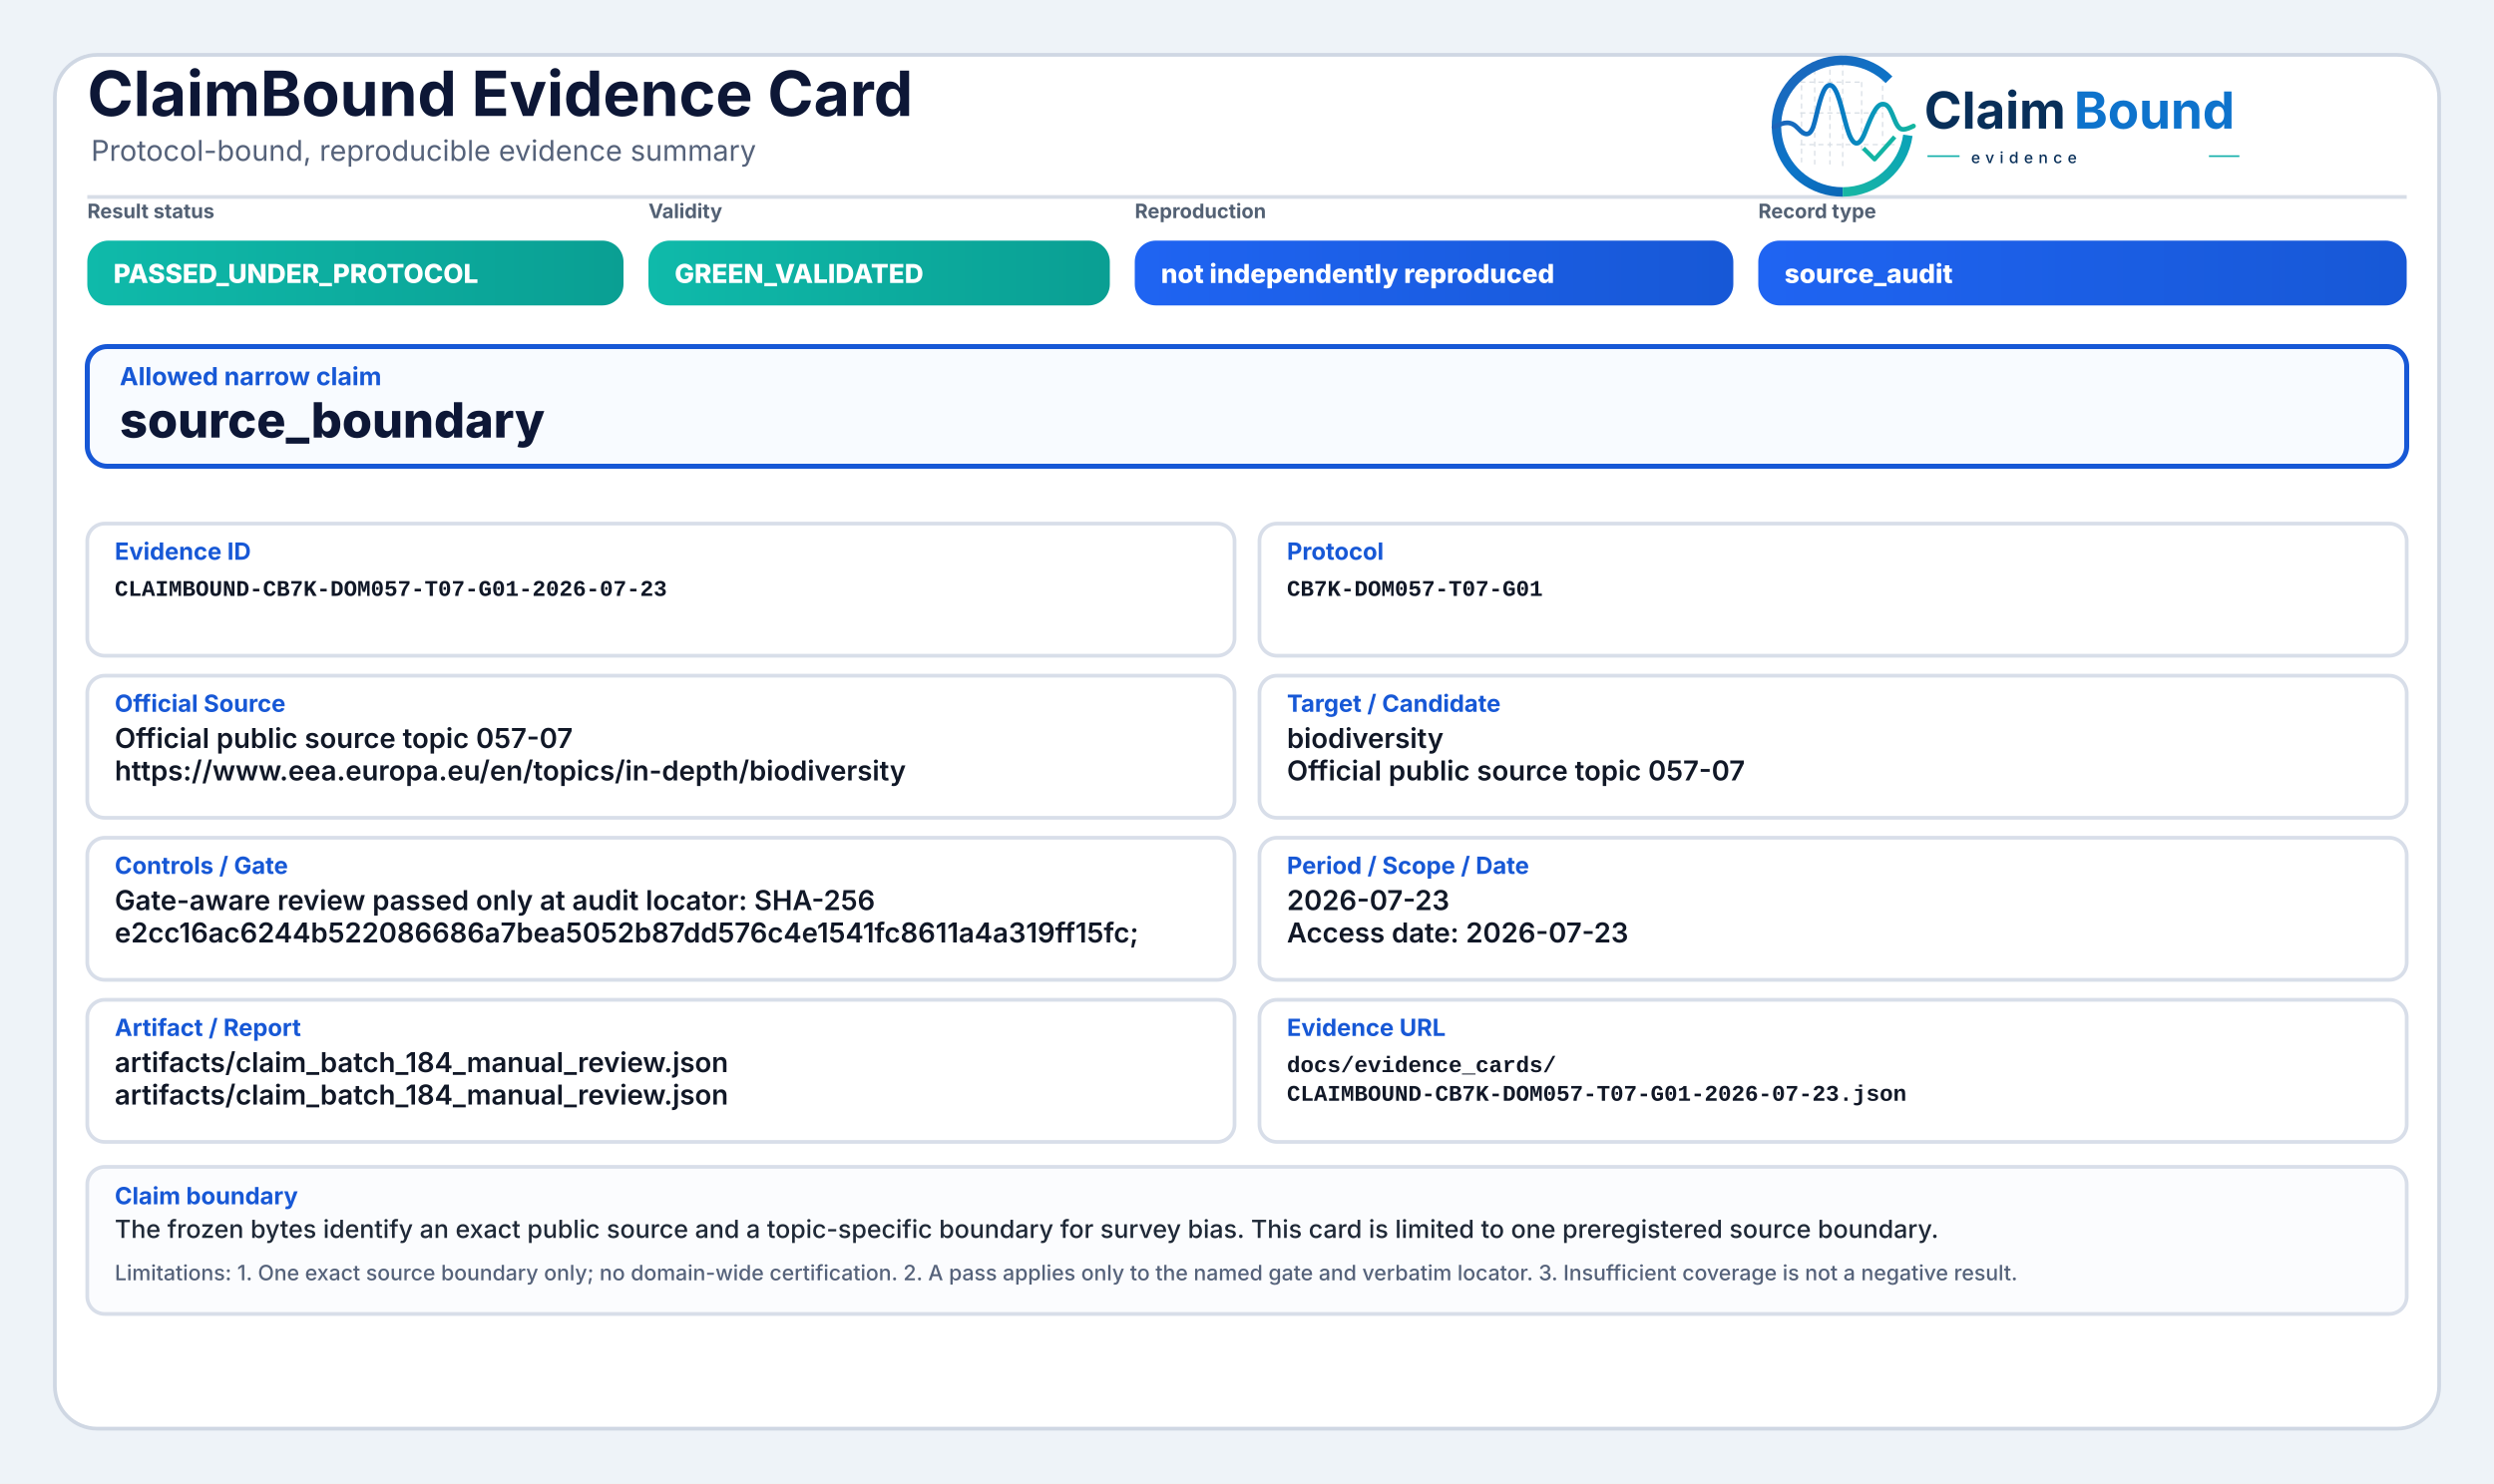
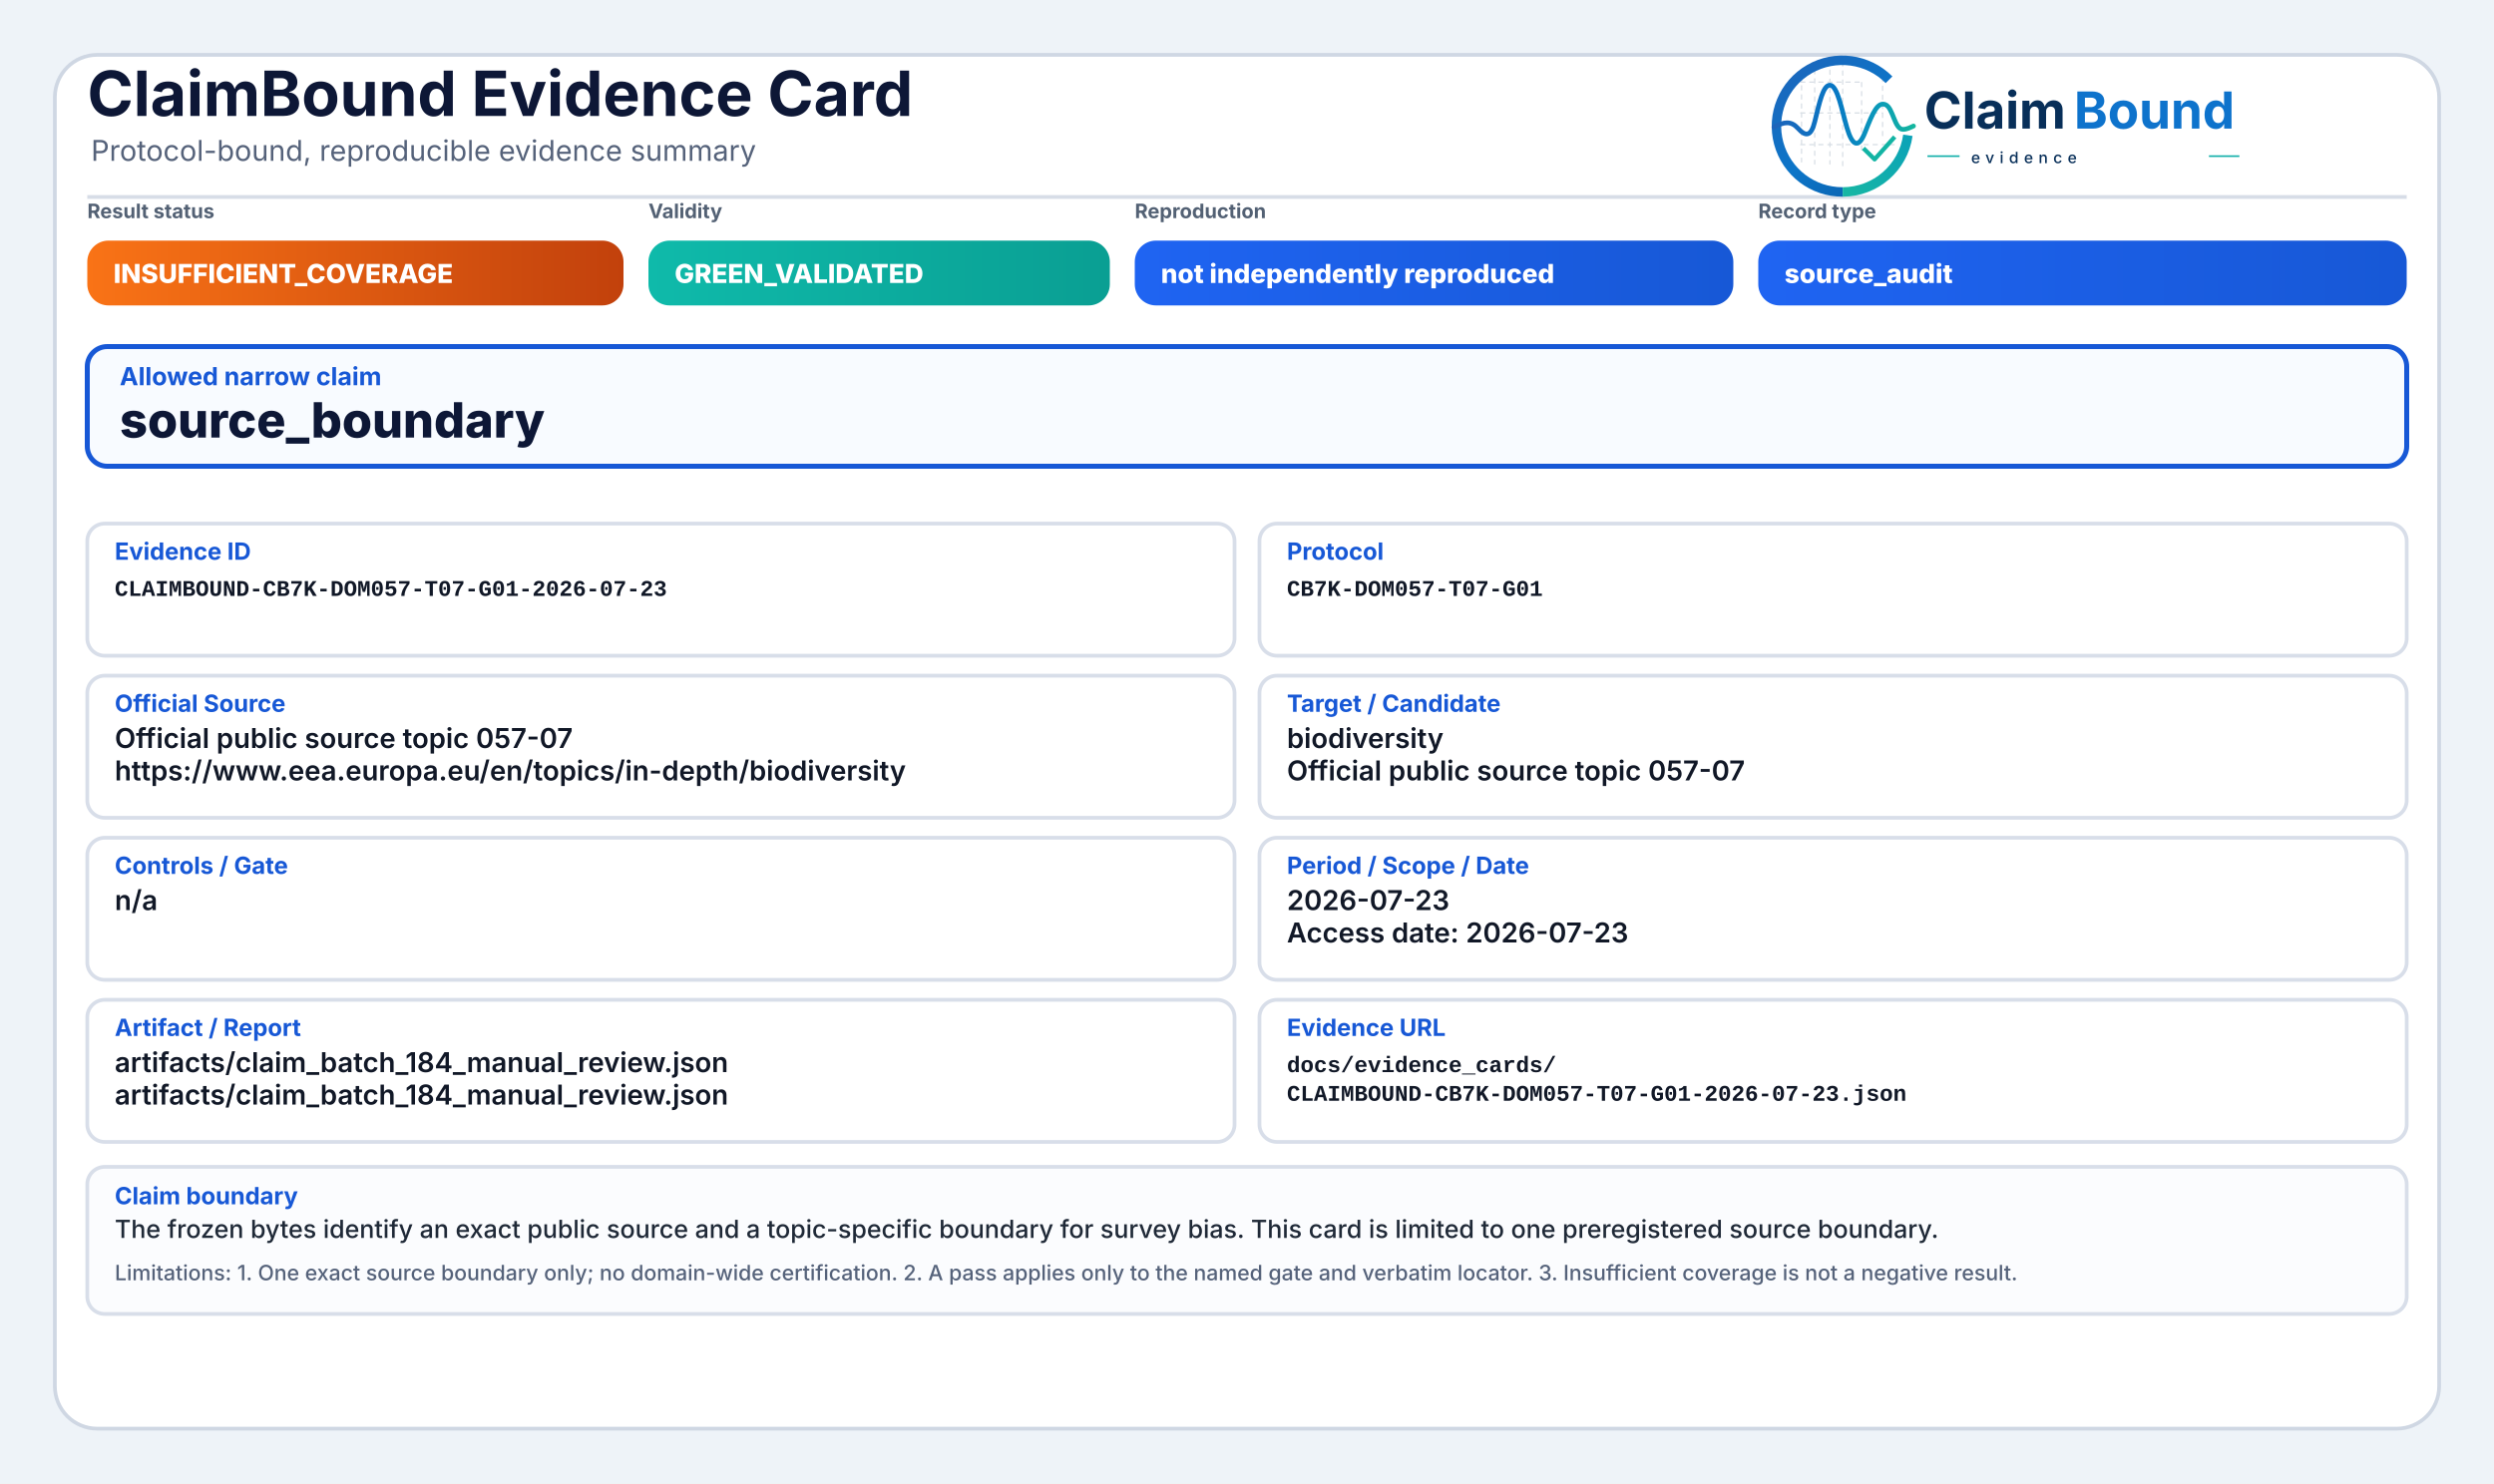
<svg xmlns="http://www.w3.org/2000/svg" width="2000" height="1190" viewBox="0 0 2000 1190" role="img" aria-label="ClaimBound Evidence Card">
  <defs>
    <linearGradient id="greenGrad" x1="0" y1="0" x2="1" y2="0">
      <stop offset="0%" stop-color="#0fbaaa" />
      <stop offset="100%" stop-color="#0a9f93" />
    </linearGradient>
    <linearGradient id="yellowGrad" x1="0" y1="0" x2="1" y2="0">
      <stop offset="0%" stop-color="#fbbf24" />
      <stop offset="100%" stop-color="#d97706" />
    </linearGradient>
    <linearGradient id="amberGrad" x1="0" y1="0" x2="1" y2="0">
      <stop offset="0%" stop-color="#f97316" />
      <stop offset="100%" stop-color="#c2410c" />
    </linearGradient>
    <linearGradient id="redGrad" x1="0" y1="0" x2="1" y2="0">
      <stop offset="0%" stop-color="#ef4444" />
      <stop offset="100%" stop-color="#b91c1c" />
    </linearGradient>
    <linearGradient id="grayGrad" x1="0" y1="0" x2="1" y2="0">
      <stop offset="0%" stop-color="#64748b" />
      <stop offset="100%" stop-color="#475569" />
    </linearGradient>
    <linearGradient id="blueGrad" x1="0" y1="0" x2="1" y2="0">
      <stop offset="0%" stop-color="#1f64f2" />
      <stop offset="100%" stop-color="#1758d6" />
    </linearGradient>
    <linearGradient id="logoRingBlue" x1="73" y1="453" x2="348" y2="793" gradientUnits="userSpaceOnUse">
      <stop offset="0" stop-color="#1E64BA" />
      <stop offset="0.55" stop-color="#0C75C8" />
      <stop offset="1" stop-color="#0A5FAB" />
    </linearGradient>
    <linearGradient id="logoRingTeal" x1="221" y1="792" x2="403" y2="594" gradientUnits="userSpaceOnUse">
      <stop offset="0" stop-color="#18B7A3" />
      <stop offset="1" stop-color="#089EBC" />
    </linearGradient>
    <linearGradient id="logoSignalGradient" x1="61" y1="628" x2="404" y2="628" gradientUnits="userSpaceOnUse">
      <stop offset="0" stop-color="#1E64BA" />
      <stop offset="0.43" stop-color="#0877C4" />
      <stop offset="0.72" stop-color="#0A97BB" />
      <stop offset="1" stop-color="#14B69E" />
    </linearGradient>
  </defs>
  <rect x="0" y="0" width="2000" height="1190" fill="#eef3f8" />
  <rect x="44" y="44" width="1912" height="1102" rx="34" fill="#ffffff" stroke="#cfd7e3" stroke-width="3" />
  <path d="M70 158 H1930" stroke="#d7dde7" stroke-width="3" />
  <text x="70" y="93" font-family="Inter, Segoe UI, Arial, sans-serif" font-size="50" font-weight="750" fill="#0d1736">ClaimBound Evidence Card</text>
  <text x="73" y="129" font-family="Inter, Segoe UI, Arial, sans-serif" font-size="23" font-weight="400" fill="#55627a">Protocol-bound, reproducible evidence summary</text>
  <g aria-label="ClaimBound evidence logo" transform="translate(1415,52) scale(0.33) translate(-40,-478)">
    <g stroke-linecap="butt" stroke-linejoin="round">
      <g stroke="#CBD3DC" stroke-width="3.2" stroke-linecap="round" stroke-dasharray="10 12" opacity="0.72">
        <path d="M130 507V714" />
        <path d="M162 490V719" />
        <path d="M199 491V719" />
        <path d="M230 471V726" />
        <path d="M276 521V690" />
        <path d="M327 508V650" />
        <path d="M128 520H277" />
        <path d="M128 595H327" />
        <path d="M128 672H355" />
      </g>
      <path d="M342.6 514.3A160 160 0 1 0 230 787" fill="none" stroke="url(#logoRingBlue)" stroke-width="23" />
      <path d="M230 787A160 160 0 0 0 388.4 649.3" fill="none" stroke="url(#logoRingTeal)" stroke-width="23" />
      <path d="M63 629.5C87 616.4 104.3 613.6 121.2 632.2C140.7 653.8 153.4 651.6 162.1 616.2C173.8 568.5 182.5 527.5 198.9 527.5C217.5 527.5 228.4 590.6 240.3 630.8C253.4 675.4 268.6 682.8 284.6 641.5C303.5 592.9 315.2 567.6 333.7 574.7C352.6 582 355.7 635.1 376.6 634.9C386.2 634.8 394 630.4 402 626.8" fill="none" stroke="url(#logoSignalGradient)" stroke-width="11.5" stroke-linecap="round" />
      <path d="M284 684.5L307.5 707.7L353 657" fill="none" stroke="#12B4A4" stroke-width="10.5" stroke-linecap="square" />
    </g>
    <text x="428" y="633" font-family="Inter, Segoe UI, Arial, sans-serif" font-size="124" font-weight="750" fill="#082F59" text-rendering="geometricPrecision">Claim</text>
    <text x="792" y="633" font-family="Inter, Segoe UI, Arial, sans-serif" font-size="124" font-weight="750" fill="#0E73CC" text-rendering="geometricPrecision">Bound</text>
    <line x1="436" y1="700" x2="514" y2="700" stroke="#11AFA9" stroke-width="4" />
    <text x="542" y="717" font-family="Inter, Segoe UI, Arial, sans-serif" font-size="38" font-weight="500" letter-spacing="13" fill="#082F59">evidence</text>
    <line x1="1120" y1="700" x2="1194" y2="700" stroke="#11AFA9" stroke-width="4" />
  </g>
  <text x="70" y="175" font-family="Inter, Segoe UI, Arial, sans-serif" font-size="16" font-weight="650" fill="#536174">Result status</text>
-   <rect x="70" y="193" width="430" height="52" rx="17" fill="url(#greenGrad)" />
-   <text x="91" y="227" font-family="Inter, Segoe UI, Arial, sans-serif" font-size="21" font-weight="800" fill="#ffffff">PASSED_UNDER_PROTOCOL</text>
+   <rect x="70" y="193" width="430" height="52" rx="17" fill="url(#amberGrad)" />
+   <text x="91" y="227" font-family="Inter, Segoe UI, Arial, sans-serif" font-size="21" font-weight="800" fill="#ffffff">INSUFFICIENT_COVERAGE</text>
  <text x="520" y="175" font-family="Inter, Segoe UI, Arial, sans-serif" font-size="16" font-weight="650" fill="#536174">Validity</text>
  <rect x="520" y="193" width="370" height="52" rx="17" fill="url(#greenGrad)" />
  <text x="541" y="227" font-family="Inter, Segoe UI, Arial, sans-serif" font-size="21" font-weight="800" fill="#ffffff">GREEN_VALIDATED</text>
  <text x="910" y="175" font-family="Inter, Segoe UI, Arial, sans-serif" font-size="16" font-weight="650" fill="#536174">Reproduction</text>
  <rect x="910" y="193" width="480" height="52" rx="17" fill="url(#blueGrad)" />
  <text x="931" y="227" font-family="Inter, Segoe UI, Arial, sans-serif" font-size="21" font-weight="800" fill="#ffffff">not independently reproduced</text>
  <text x="1410" y="175" font-family="Inter, Segoe UI, Arial, sans-serif" font-size="16" font-weight="650" fill="#536174">Record type</text>
  <rect x="1410" y="193" width="520" height="52" rx="17" fill="url(#blueGrad)" />
  <text x="1431" y="227" font-family="Inter, Segoe UI, Arial, sans-serif" font-size="21" font-weight="800" fill="#ffffff">source_audit</text>
  <rect x="70" y="278" width="1860" height="96" rx="16" fill="#f8fbff" stroke="#1758d6" stroke-width="4" />
  <text x="96" y="309" font-family="Inter, Segoe UI, Arial, sans-serif" font-size="20" font-weight="750" fill="#1758d6">Allowed narrow claim</text>
  <text x="96" y="351" font-family="Inter, Segoe UI, Arial, sans-serif" font-size="39" font-weight="800" fill="#0d1736">source_boundary</text>
  <rect x="70" y="420" width="920" height="106" rx="14" fill="#ffffff" stroke="#d8dee9" stroke-width="3" />
  <text x="92" y="449" font-family="Inter, Segoe UI, Arial, sans-serif" font-size="19" font-weight="750" fill="#1758d6">Evidence ID</text>
  <text x="92" y="478" font-family="SFMono-Regular, Consolas, Liberation Mono, monospace" font-size="18" font-weight="600" fill="#111827">CLAIMBOUND-CB7K-DOM057-T07-G01-2026-07-23</text>
  <rect x="1010" y="420" width="920" height="106" rx="14" fill="#ffffff" stroke="#d8dee9" stroke-width="3" />
  <text x="1032" y="449" font-family="Inter, Segoe UI, Arial, sans-serif" font-size="19" font-weight="750" fill="#1758d6">Protocol</text>
  <text x="1032" y="478" font-family="SFMono-Regular, Consolas, Liberation Mono, monospace" font-size="18" font-weight="600" fill="#111827">CB7K-DOM057-T07-G01</text>
  <rect x="70" y="542" width="920" height="114" rx="14" fill="#ffffff" stroke="#d8dee9" stroke-width="3" />
  <text x="92" y="571" font-family="Inter, Segoe UI, Arial, sans-serif" font-size="19" font-weight="750" fill="#1758d6">Official Source</text>
  <text x="92" y="600" font-family="Inter, Segoe UI, Arial, sans-serif" font-size="22" font-weight="600" fill="#111827">Official public source topic 057-07</text>
  <text x="92" y="626" font-family="Inter, Segoe UI, Arial, sans-serif" font-size="22" font-weight="600" fill="#111827">https://www.eea.europa.eu/en/topics/in-depth/biodiversity</text>
  <rect x="1010" y="542" width="920" height="114" rx="14" fill="#ffffff" stroke="#d8dee9" stroke-width="3" />
  <text x="1032" y="571" font-family="Inter, Segoe UI, Arial, sans-serif" font-size="19" font-weight="750" fill="#1758d6">Target / Candidate</text>
  <text x="1032" y="600" font-family="Inter, Segoe UI, Arial, sans-serif" font-size="22" font-weight="600" fill="#111827">biodiversity</text>
  <text x="1032" y="626" font-family="Inter, Segoe UI, Arial, sans-serif" font-size="22" font-weight="600" fill="#111827">Official public source topic 057-07</text>
  <rect x="70" y="672" width="920" height="114" rx="14" fill="#ffffff" stroke="#d8dee9" stroke-width="3" />
  <text x="92" y="701" font-family="Inter, Segoe UI, Arial, sans-serif" font-size="19" font-weight="750" fill="#1758d6">Controls / Gate</text>
-   <text x="92" y="730" font-family="Inter, Segoe UI, Arial, sans-serif" font-size="22" font-weight="600" fill="#111827">Gate-aware review passed only at audit locator: SHA-256</text>
-   <text x="92" y="756" font-family="Inter, Segoe UI, Arial, sans-serif" font-size="22" font-weight="600" fill="#111827">e2cc16ac6244b522086686a7bea5052b87dd576c4e1541fc8611a4a319ff15fc;</text>
+   <text x="92" y="730" font-family="Inter, Segoe UI, Arial, sans-serif" font-size="22" font-weight="600" fill="#111827">n/a</text>
  <rect x="1010" y="672" width="920" height="114" rx="14" fill="#ffffff" stroke="#d8dee9" stroke-width="3" />
  <text x="1032" y="701" font-family="Inter, Segoe UI, Arial, sans-serif" font-size="19" font-weight="750" fill="#1758d6">Period / Scope / Date</text>
  <text x="1032" y="730" font-family="Inter, Segoe UI, Arial, sans-serif" font-size="22" font-weight="600" fill="#111827">2026-07-23</text>
  <text x="1032" y="756" font-family="Inter, Segoe UI, Arial, sans-serif" font-size="22" font-weight="600" fill="#111827">Access date: 2026-07-23</text>
  <rect x="70" y="802" width="920" height="114" rx="14" fill="#ffffff" stroke="#d8dee9" stroke-width="3" />
  <text x="92" y="831" font-family="Inter, Segoe UI, Arial, sans-serif" font-size="19" font-weight="750" fill="#1758d6">Artifact / Report</text>
  <text x="92" y="860" font-family="Inter, Segoe UI, Arial, sans-serif" font-size="22" font-weight="600" fill="#111827">artifacts/claim_batch_184_manual_review.json</text>
  <text x="92" y="886" font-family="Inter, Segoe UI, Arial, sans-serif" font-size="22" font-weight="600" fill="#111827">artifacts/claim_batch_184_manual_review.json</text>
  <rect x="1010" y="802" width="920" height="114" rx="14" fill="#ffffff" stroke="#d8dee9" stroke-width="3" />
  <text x="1032" y="831" font-family="Inter, Segoe UI, Arial, sans-serif" font-size="19" font-weight="750" fill="#1758d6">Evidence URL</text>
  <text x="1032" y="860" font-family="SFMono-Regular, Consolas, Liberation Mono, monospace" font-size="18" font-weight="600" fill="#111827">docs/evidence_cards/</text>
  <text x="1032" y="883" font-family="SFMono-Regular, Consolas, Liberation Mono, monospace" font-size="18" font-weight="600" fill="#111827">CLAIMBOUND-CB7K-DOM057-T07-G01-2026-07-23.json</text>
  <rect x="70" y="936" width="1860" height="118" rx="14" fill="#fbfcfe" stroke="#d8dee9" stroke-width="3" />
  <text x="92" y="966" font-family="Inter, Segoe UI, Arial, sans-serif" font-size="19" font-weight="750" fill="#1758d6">Claim boundary</text>
  <text x="92" y="993" font-family="Inter, Segoe UI, Arial, sans-serif" font-size="20" font-weight="500" fill="#1f2937">The frozen bytes identify an exact public source and a topic-specific boundary for survey bias. This card is limited to one preregistered source boundary.</text>
  <text x="92" y="1027" font-family="Inter, Segoe UI, Arial, sans-serif" font-size="17" font-weight="500" fill="#55627a">Limitations: 1. One exact source boundary only; no domain-wide certification. 2. A pass applies only to the named gate and verbatim locator. 3. Insufficient coverage is not a negative result.</text>
</svg>
